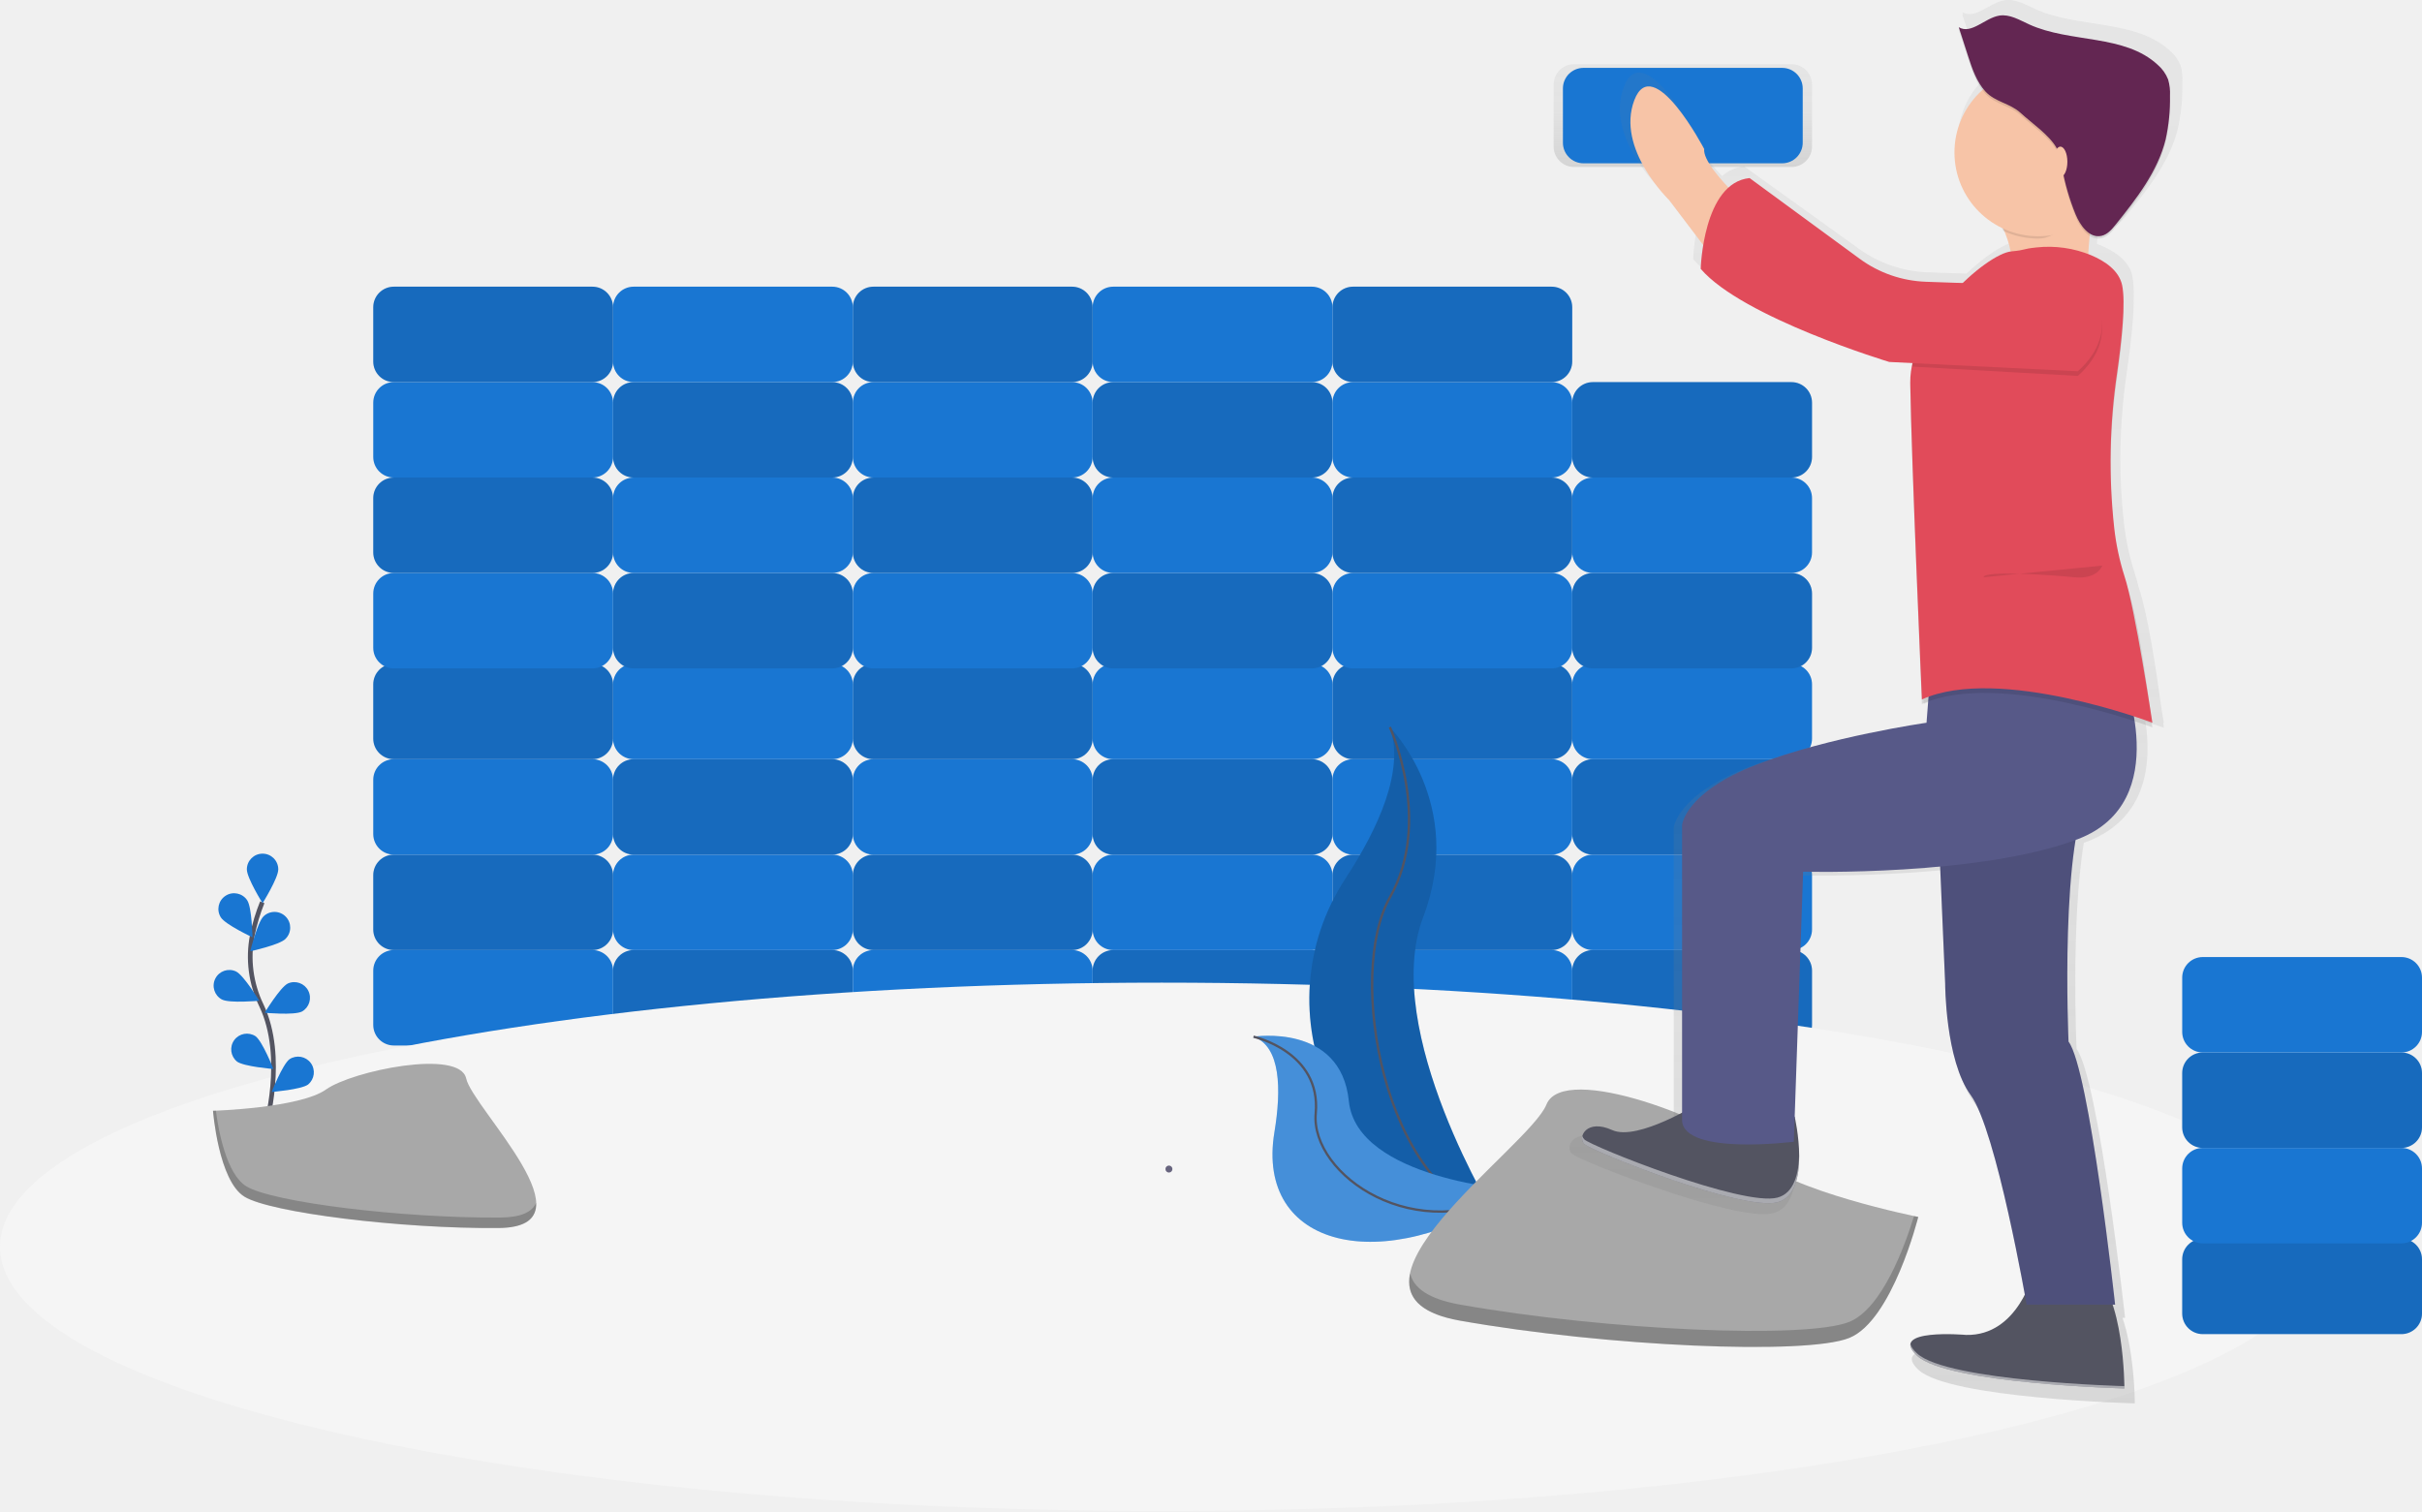
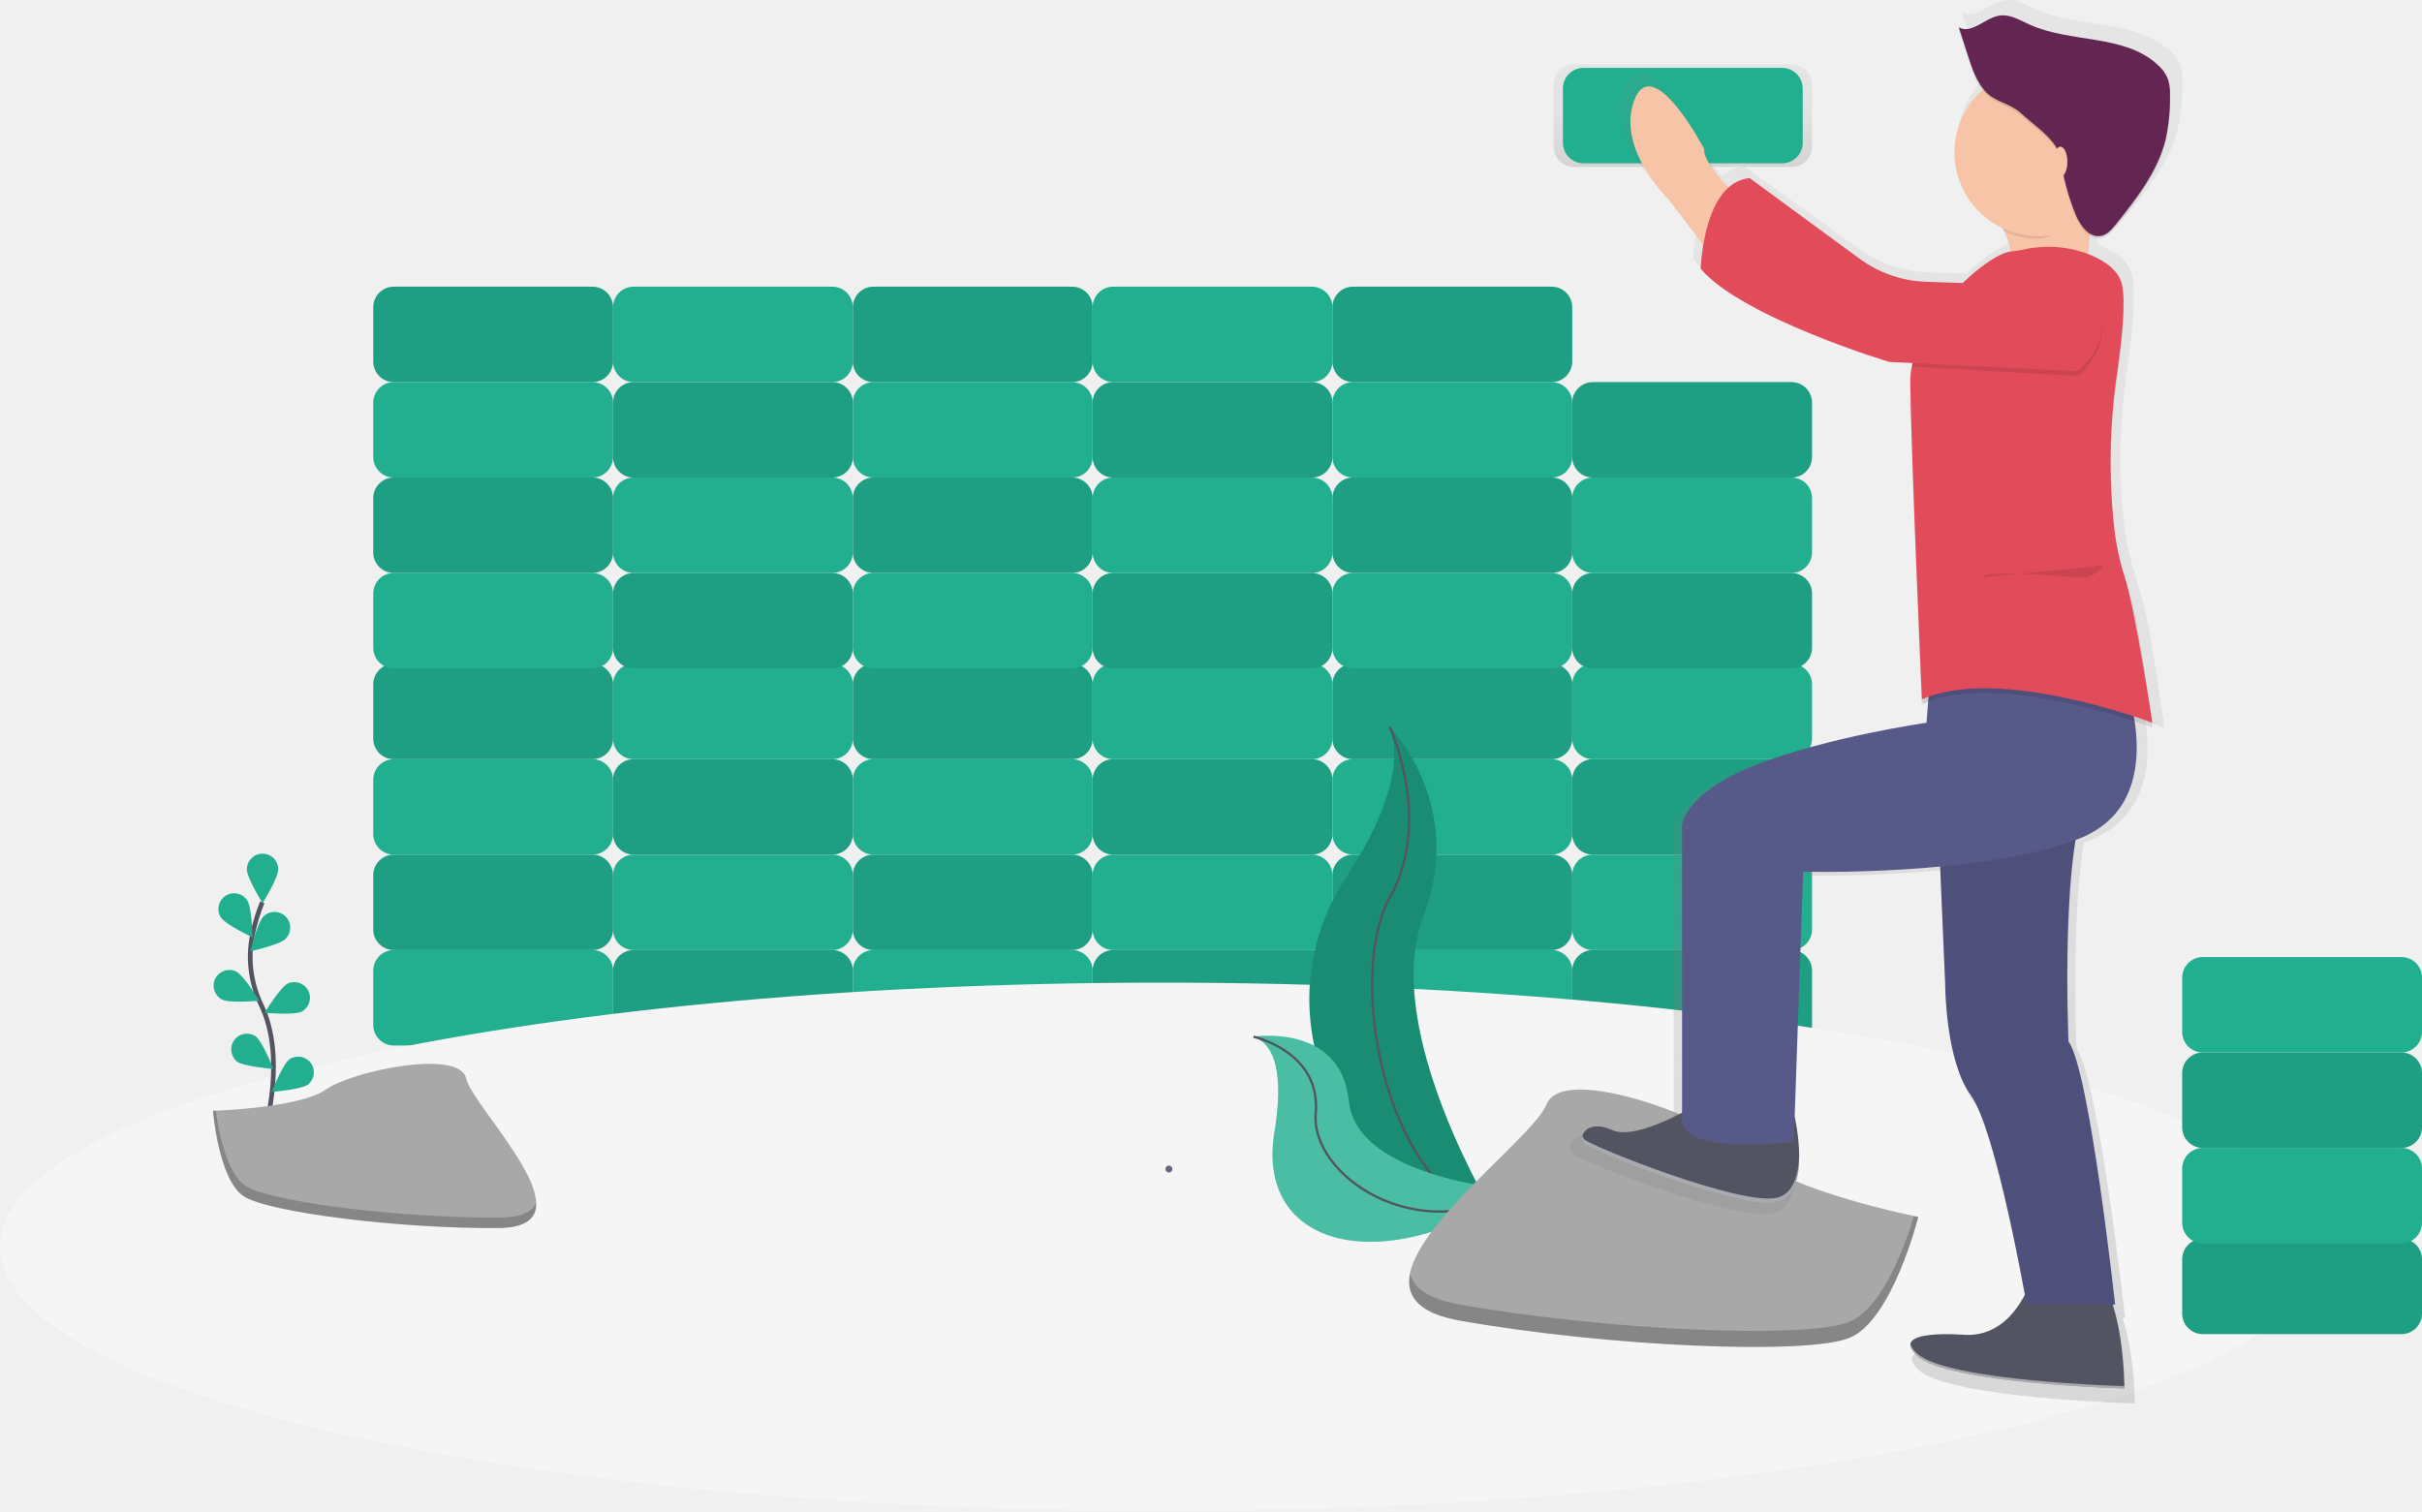
<svg xmlns="http://www.w3.org/2000/svg" xmlns:xlink="http://www.w3.org/1999/xlink" id="55370fff-d7e2-4a7c-8080-55f1e259b78c" data-name="Layer 1" width="1040.32" height="649.16" viewBox="0 0 1040.32 649.16">
  <defs>
    <linearGradient id="e2bf1f7d-47c1-4d5e-a8e7-eb090eb66cd5" x1="722.82" y1="71.75" x2="722.82" y2="27.57" gradientUnits="userSpaceOnUse">
      <stop offset="0" stop-color="gray" stop-opacity="0.25" />
      <stop offset="0.54" stop-color="gray" stop-opacity="0.12" />
      <stop offset="1" stop-color="gray" stop-opacity="0.1" />
    </linearGradient>
    <linearGradient id="a3595478-8223-4729-894e-2a36a16c8458" x1="885.66" y1="728.42" x2="885.66" y2="125.42" xlink:href="#e2bf1f7d-47c1-4d5e-a8e7-eb090eb66cd5" />
  </defs>
-   <rect x="160.32" y="408.16" width="103" height="41" rx="8.84" ry="8.84" fill="#1976d2" />
-   <rect x="263.32" y="408.16" width="103" height="41" rx="8.84" ry="8.84" fill="#1976d2" />
+   <rect x="160.32" y="408.16" width="103" height="41" rx="8.84" ry="8.84" fill="#21af90" />
+   <rect x="263.32" y="408.16" width="103" height="41" rx="8.84" ry="8.84" fill="#21af90" />
  <rect x="263.32" y="408.16" width="103" height="41" rx="8.84" ry="8.84" opacity="0.1" />
-   <rect x="366.32" y="408.16" width="103" height="41" rx="8.84" ry="8.84" fill="#1976d2" />
-   <rect x="469.32" y="408.16" width="103" height="41" rx="8.84" ry="8.84" fill="#1976d2" />
+   <rect x="366.32" y="408.16" width="103" height="41" rx="8.84" ry="8.84" fill="#21af90" />
+   <rect x="469.32" y="408.16" width="103" height="41" rx="8.84" ry="8.84" fill="#21af90" />
  <rect x="469.32" y="408.16" width="103" height="41" rx="8.84" ry="8.84" opacity="0.1" />
-   <rect x="572.32" y="408.16" width="103" height="41" rx="8.84" ry="8.84" fill="#1976d2" />
-   <rect x="675.32" y="408.16" width="103" height="41" rx="8.84" ry="8.84" fill="#1976d2" />
+   <rect x="572.32" y="408.16" width="103" height="41" rx="8.84" ry="8.84" fill="#21af90" />
+   <rect x="675.32" y="408.16" width="103" height="41" rx="8.84" ry="8.84" fill="#21af90" />
  <rect x="675.32" y="408.16" width="103" height="41" rx="8.84" ry="8.84" opacity="0.1" />
-   <rect x="755.16" y="492.58" width="103" height="41" rx="8.84" ry="8.84" transform="translate(1533.48 900.74) rotate(-180)" fill="#1976d2" />
-   <rect x="652.16" y="492.58" width="103" height="41" rx="8.84" ry="8.84" transform="translate(1327.48 900.74) rotate(-180)" fill="#1976d2" />
+   <rect x="755.16" y="492.58" width="103" height="41" rx="8.84" ry="8.84" transform="translate(1533.48 900.74) rotate(-180)" fill="#21af90" />
+   <rect x="652.16" y="492.58" width="103" height="41" rx="8.84" ry="8.84" transform="translate(1327.48 900.74) rotate(-180)" fill="#21af90" />
  <rect x="652.16" y="492.58" width="103" height="41" rx="8.84" ry="8.84" transform="translate(1327.48 900.74) rotate(-180)" opacity="0.1" />
-   <rect x="549.16" y="492.58" width="103" height="41" rx="8.84" ry="8.84" transform="translate(1121.48 900.74) rotate(-180)" fill="#1976d2" />
-   <rect x="446.16" y="492.58" width="103" height="41" rx="8.84" ry="8.84" transform="translate(915.48 900.74) rotate(-180)" fill="#1976d2" />
+   <rect x="549.16" y="492.58" width="103" height="41" rx="8.84" ry="8.84" transform="translate(1121.48 900.74) rotate(-180)" fill="#21af90" />
+   <rect x="446.16" y="492.58" width="103" height="41" rx="8.84" ry="8.84" transform="translate(915.48 900.74) rotate(-180)" fill="#21af90" />
  <rect x="446.16" y="492.58" width="103" height="41" rx="8.84" ry="8.84" transform="translate(915.48 900.74) rotate(-180)" opacity="0.1" />
-   <rect x="343.16" y="492.58" width="103" height="41" rx="8.84" ry="8.84" transform="translate(709.48 900.74) rotate(-180)" fill="#1976d2" />
-   <rect x="240.16" y="492.58" width="103" height="41" rx="8.84" ry="8.84" transform="translate(503.48 900.74) rotate(-180)" fill="#1976d2" />
+   <rect x="343.16" y="492.58" width="103" height="41" rx="8.84" ry="8.84" transform="translate(709.48 900.74) rotate(-180)" fill="#21af90" />
+   <rect x="240.16" y="492.58" width="103" height="41" rx="8.84" ry="8.84" transform="translate(503.48 900.74) rotate(-180)" fill="#21af90" />
  <rect x="240.16" y="492.58" width="103" height="41" rx="8.84" ry="8.84" transform="translate(503.48 900.74) rotate(-180)" opacity="0.1" />
-   <rect x="160.32" y="326.16" width="103" height="41" rx="8.84" ry="8.84" fill="#1976d2" />
-   <rect x="263.32" y="326.16" width="103" height="41" rx="8.84" ry="8.84" fill="#1976d2" />
+   <rect x="160.32" y="326.16" width="103" height="41" rx="8.84" ry="8.84" fill="#21af90" />
+   <rect x="263.32" y="326.16" width="103" height="41" rx="8.84" ry="8.84" fill="#21af90" />
  <rect x="263.32" y="326.16" width="103" height="41" rx="8.84" ry="8.84" opacity="0.1" />
-   <rect x="366.32" y="326.16" width="103" height="41" rx="8.84" ry="8.84" fill="#1976d2" />
-   <rect x="469.32" y="326.16" width="103" height="41" rx="8.84" ry="8.84" fill="#1976d2" />
+   <rect x="366.32" y="326.16" width="103" height="41" rx="8.84" ry="8.84" fill="#21af90" />
+   <rect x="469.32" y="326.16" width="103" height="41" rx="8.84" ry="8.84" fill="#21af90" />
  <rect x="469.32" y="326.16" width="103" height="41" rx="8.84" ry="8.84" opacity="0.1" />
-   <rect x="572.32" y="326.16" width="103" height="41" rx="8.84" ry="8.84" fill="#1976d2" />
-   <rect x="675.32" y="326.16" width="103" height="41" rx="8.84" ry="8.84" fill="#1976d2" />
+   <rect x="572.32" y="326.16" width="103" height="41" rx="8.84" ry="8.84" fill="#21af90" />
+   <rect x="675.32" y="326.16" width="103" height="41" rx="8.84" ry="8.84" fill="#21af90" />
  <rect x="675.32" y="326.16" width="103" height="41" rx="8.84" ry="8.84" opacity="0.1" />
-   <rect x="755.16" y="410.58" width="103" height="41" rx="8.84" ry="8.84" transform="translate(1533.48 736.74) rotate(-180)" fill="#1976d2" />
-   <rect x="652.16" y="410.58" width="103" height="41" rx="8.84" ry="8.84" transform="translate(1327.48 736.74) rotate(-180)" fill="#1976d2" />
+   <rect x="755.16" y="410.58" width="103" height="41" rx="8.84" ry="8.84" transform="translate(1533.48 736.74) rotate(-180)" fill="#21af90" />
+   <rect x="652.16" y="410.58" width="103" height="41" rx="8.84" ry="8.84" transform="translate(1327.48 736.74) rotate(-180)" fill="#21af90" />
  <rect x="652.16" y="410.58" width="103" height="41" rx="8.84" ry="8.84" transform="translate(1327.48 736.74) rotate(-180)" opacity="0.1" />
-   <rect x="549.16" y="410.58" width="103" height="41" rx="8.84" ry="8.84" transform="translate(1121.48 736.74) rotate(-180)" fill="#1976d2" />
-   <rect x="446.16" y="410.58" width="103" height="41" rx="8.84" ry="8.84" transform="translate(915.48 736.74) rotate(-180)" fill="#1976d2" />
+   <rect x="549.16" y="410.58" width="103" height="41" rx="8.84" ry="8.84" transform="translate(1121.48 736.74) rotate(-180)" fill="#21af90" />
+   <rect x="446.16" y="410.58" width="103" height="41" rx="8.84" ry="8.84" transform="translate(915.48 736.74) rotate(-180)" fill="#21af90" />
  <rect x="446.16" y="410.58" width="103" height="41" rx="8.84" ry="8.84" transform="translate(915.48 736.74) rotate(-180)" opacity="0.1" />
-   <rect x="343.16" y="410.58" width="103" height="41" rx="8.84" ry="8.84" transform="translate(709.48 736.74) rotate(-180)" fill="#1976d2" />
-   <rect x="240.16" y="410.58" width="103" height="41" rx="8.84" ry="8.84" transform="translate(503.48 736.74) rotate(-180)" fill="#1976d2" />
+   <rect x="343.16" y="410.58" width="103" height="41" rx="8.84" ry="8.84" transform="translate(709.48 736.74) rotate(-180)" fill="#21af90" />
+   <rect x="240.16" y="410.58" width="103" height="41" rx="8.84" ry="8.84" transform="translate(503.48 736.74) rotate(-180)" fill="#21af90" />
  <rect x="240.16" y="410.58" width="103" height="41" rx="8.84" ry="8.84" transform="translate(503.48 736.74) rotate(-180)" opacity="0.1" />
-   <rect x="160.32" y="246.16" width="103" height="41" rx="8.84" ry="8.84" fill="#1976d2" />
-   <rect x="263.32" y="246.16" width="103" height="41" rx="8.84" ry="8.84" fill="#1976d2" />
+   <rect x="160.32" y="246.16" width="103" height="41" rx="8.84" ry="8.84" fill="#21af90" />
+   <rect x="263.32" y="246.16" width="103" height="41" rx="8.84" ry="8.84" fill="#21af90" />
  <rect x="263.32" y="246.16" width="103" height="41" rx="8.84" ry="8.84" opacity="0.1" />
-   <rect x="366.32" y="246.16" width="103" height="41" rx="8.84" ry="8.84" fill="#1976d2" />
-   <rect x="469.32" y="246.16" width="103" height="41" rx="8.84" ry="8.84" fill="#1976d2" />
+   <rect x="366.32" y="246.16" width="103" height="41" rx="8.84" ry="8.84" fill="#21af90" />
+   <rect x="469.32" y="246.16" width="103" height="41" rx="8.84" ry="8.84" fill="#21af90" />
  <rect x="469.32" y="246.16" width="103" height="41" rx="8.84" ry="8.84" opacity="0.1" />
-   <rect x="572.32" y="246.16" width="103" height="41" rx="8.84" ry="8.84" fill="#1976d2" />
-   <rect x="675.32" y="246.16" width="103" height="41" rx="8.84" ry="8.84" fill="#1976d2" />
+   <rect x="572.32" y="246.16" width="103" height="41" rx="8.84" ry="8.84" fill="#21af90" />
+   <rect x="675.32" y="246.16" width="103" height="41" rx="8.84" ry="8.84" fill="#21af90" />
  <rect x="675.32" y="246.16" width="103" height="41" rx="8.84" ry="8.84" opacity="0.1" />
-   <rect x="755.16" y="330.58" width="103" height="41" rx="8.84" ry="8.84" transform="translate(1533.48 576.74) rotate(-180)" fill="#1976d2" />
-   <rect x="652.16" y="330.58" width="103" height="41" rx="8.84" ry="8.84" transform="translate(1327.48 576.74) rotate(-180)" fill="#1976d2" />
+   <rect x="755.16" y="330.58" width="103" height="41" rx="8.84" ry="8.84" transform="translate(1533.48 576.74) rotate(-180)" fill="#21af90" />
+   <rect x="652.16" y="330.58" width="103" height="41" rx="8.84" ry="8.84" transform="translate(1327.48 576.74) rotate(-180)" fill="#21af90" />
  <rect x="652.16" y="330.58" width="103" height="41" rx="8.84" ry="8.84" transform="translate(1327.48 576.74) rotate(-180)" opacity="0.1" />
-   <rect x="549.16" y="330.58" width="103" height="41" rx="8.84" ry="8.84" transform="translate(1121.48 576.74) rotate(-180)" fill="#1976d2" />
-   <rect x="446.16" y="330.58" width="103" height="41" rx="8.84" ry="8.84" transform="translate(915.48 576.74) rotate(-180)" fill="#1976d2" />
+   <rect x="549.16" y="330.58" width="103" height="41" rx="8.84" ry="8.84" transform="translate(1121.48 576.74) rotate(-180)" fill="#21af90" />
+   <rect x="446.16" y="330.58" width="103" height="41" rx="8.84" ry="8.84" transform="translate(915.48 576.74) rotate(-180)" fill="#21af90" />
  <rect x="446.16" y="330.58" width="103" height="41" rx="8.84" ry="8.84" transform="translate(915.48 576.74) rotate(-180)" opacity="0.1" />
-   <rect x="343.16" y="330.58" width="103" height="41" rx="8.84" ry="8.84" transform="translate(709.48 576.74) rotate(-180)" fill="#1976d2" />
-   <rect x="240.16" y="330.58" width="103" height="41" rx="8.84" ry="8.84" transform="translate(503.48 576.74) rotate(-180)" fill="#1976d2" />
+   <rect x="343.16" y="330.58" width="103" height="41" rx="8.84" ry="8.84" transform="translate(709.48 576.74) rotate(-180)" fill="#21af90" />
+   <rect x="240.16" y="330.58" width="103" height="41" rx="8.84" ry="8.84" transform="translate(503.48 576.74) rotate(-180)" fill="#21af90" />
  <rect x="240.16" y="330.58" width="103" height="41" rx="8.84" ry="8.84" transform="translate(503.48 576.74) rotate(-180)" opacity="0.1" />
-   <rect x="160.32" y="164.16" width="103" height="41" rx="8.84" ry="8.84" fill="#1976d2" />
-   <rect x="263.32" y="164.16" width="103" height="41" rx="8.84" ry="8.84" fill="#1976d2" />
+   <rect x="160.32" y="164.16" width="103" height="41" rx="8.84" ry="8.84" fill="#21af90" />
+   <rect x="263.32" y="164.16" width="103" height="41" rx="8.84" ry="8.84" fill="#21af90" />
  <rect x="263.32" y="164.16" width="103" height="41" rx="8.84" ry="8.84" opacity="0.1" />
-   <rect x="366.32" y="164.16" width="103" height="41" rx="8.84" ry="8.84" fill="#1976d2" />
-   <rect x="469.32" y="164.16" width="103" height="41" rx="8.84" ry="8.84" fill="#1976d2" />
+   <rect x="366.32" y="164.16" width="103" height="41" rx="8.84" ry="8.84" fill="#21af90" />
+   <rect x="469.32" y="164.16" width="103" height="41" rx="8.84" ry="8.84" fill="#21af90" />
  <rect x="469.32" y="164.16" width="103" height="41" rx="8.84" ry="8.84" opacity="0.1" />
-   <rect x="572.32" y="164.16" width="103" height="41" rx="8.84" ry="8.84" fill="#1976d2" />
-   <rect x="675.32" y="164.16" width="103" height="41" rx="8.84" ry="8.84" fill="#1976d2" />
+   <rect x="572.32" y="164.16" width="103" height="41" rx="8.84" ry="8.84" fill="#21af90" />
+   <rect x="675.32" y="164.16" width="103" height="41" rx="8.84" ry="8.84" fill="#21af90" />
  <rect x="675.32" y="164.16" width="103" height="41" rx="8.84" ry="8.84" opacity="0.1" />
  <rect x="667.32" y="27.57" width="111" height="44.18" rx="8.84" ry="8.84" fill="url(#e2bf1f7d-47c1-4d5e-a8e7-eb090eb66cd5)" />
-   <rect x="751.16" y="154.58" width="103" height="41" rx="8.84" ry="8.84" transform="translate(1525.48 224.74) rotate(-180)" fill="#1976d2" />
-   <rect x="652.16" y="248.58" width="103" height="41" rx="8.84" ry="8.84" transform="translate(1327.48 412.74) rotate(-180)" fill="#1976d2" />
+   <rect x="751.16" y="154.58" width="103" height="41" rx="8.84" ry="8.84" transform="translate(1525.48 224.74) rotate(-180)" fill="#21af90" />
+   <rect x="652.16" y="248.58" width="103" height="41" rx="8.84" ry="8.84" transform="translate(1327.48 412.74) rotate(-180)" fill="#21af90" />
  <rect x="652.16" y="248.58" width="103" height="41" rx="8.84" ry="8.84" transform="translate(1327.48 412.74) rotate(-180)" opacity="0.1" />
-   <rect x="549.16" y="248.58" width="103" height="41" rx="8.84" ry="8.84" transform="translate(1121.48 412.74) rotate(-180)" fill="#1976d2" />
-   <rect x="446.16" y="248.58" width="103" height="41" rx="8.84" ry="8.84" transform="translate(915.48 412.74) rotate(-180)" fill="#1976d2" />
+   <rect x="549.16" y="248.58" width="103" height="41" rx="8.84" ry="8.84" transform="translate(1121.48 412.74) rotate(-180)" fill="#21af90" />
+   <rect x="446.16" y="248.58" width="103" height="41" rx="8.84" ry="8.84" transform="translate(915.48 412.74) rotate(-180)" fill="#21af90" />
  <rect x="446.16" y="248.58" width="103" height="41" rx="8.84" ry="8.84" transform="translate(915.48 412.74) rotate(-180)" opacity="0.1" />
-   <rect x="343.16" y="248.58" width="103" height="41" rx="8.84" ry="8.84" transform="translate(709.48 412.74) rotate(-180)" fill="#1976d2" />
-   <rect x="240.16" y="248.58" width="103" height="41" rx="8.84" ry="8.84" transform="translate(503.48 412.74) rotate(-180)" fill="#1976d2" />
+   <rect x="343.16" y="248.58" width="103" height="41" rx="8.84" ry="8.84" transform="translate(709.48 412.74) rotate(-180)" fill="#21af90" />
+   <rect x="240.16" y="248.58" width="103" height="41" rx="8.84" ry="8.84" transform="translate(503.48 412.74) rotate(-180)" fill="#21af90" />
  <rect x="240.16" y="248.58" width="103" height="41" rx="8.84" ry="8.84" transform="translate(503.48 412.74) rotate(-180)" opacity="0.1" />
  <ellipse cx="499" cy="535.66" rx="499" ry="113.5" fill="#f5f5f5" />
  <path d="M193.79,610.14s9-30.41-1.68-52.8a48,48,0,0,1-3.89-30.14,80.79,80.79,0,0,1,4.27-14.15" transform="translate(-79.84 -125.42)" fill="none" stroke="#535461" stroke-miterlimit="10" stroke-width="2" />
-   <path d="M185.87,498.91c0,3.73,6.75,14.54,6.75,14.54s6.75-10.81,6.75-14.54a6.75,6.75,0,0,0-13.5,0Z" transform="translate(-79.84 -125.42)" fill="#1976d2" />
-   <path d="M174.71,519.56c2,3.13,13.57,8.53,13.57,8.53s-.21-12.74-2.24-15.87a6.75,6.75,0,0,0-11.33,7.34Z" transform="translate(-79.84 -125.42)" fill="#1976d2" />
-   <path d="M175.2,554.84c3.33,1.68,16,.52,16,.52s-6.61-10.89-9.94-12.57a6.75,6.75,0,0,0-6.08,12.05Z" transform="translate(-79.84 -125.42)" fill="#1976d2" />
-   <path d="M181.58,581.45c3,2.22,15.7,3.22,15.7,3.22s-4.68-11.85-7.67-14.07a6.75,6.75,0,0,0-8,10.85Z" transform="translate(-79.84 -125.42)" fill="#1976d2" />
-   <path d="M202.45,528.81c-2.67,2.6-15.13,5.29-15.13,5.29s3.05-12.37,5.72-15a6.75,6.75,0,1,1,9.41,9.68Z" transform="translate(-79.84 -125.42)" fill="#1976d2" />
-   <path d="M209.52,560c-3.33,1.68-16,.52-16,.52s6.61-10.89,9.94-12.57A6.75,6.75,0,0,1,209.52,560Z" transform="translate(-79.84 -125.42)" fill="#1976d2" />
-   <path d="M212.22,591.32c-3,2.22-15.7,3.22-15.7,3.22s4.68-11.85,7.67-14.07a6.75,6.75,0,0,1,8,10.85Z" transform="translate(-79.84 -125.42)" fill="#1976d2" />
-   <path d="M676.82,437.8s32.89,32.89,14.32,81.69,31.83,130,31.83,130-.54-.08-1.54-.26C653.88,637.26,620.32,560,657.88,502.62,671.84,481.28,683.31,456.26,676.82,437.8Z" transform="translate(-79.84 -125.42)" fill="#1976d2" />
+   <path d="M185.87,498.91c0,3.73,6.75,14.54,6.75,14.54s6.75-10.81,6.75-14.54a6.75,6.75,0,0,0-13.5,0Z" transform="translate(-79.84 -125.42)" fill="#21af90" />
+   <path d="M174.71,519.56c2,3.13,13.57,8.53,13.57,8.53s-.21-12.74-2.24-15.87a6.75,6.75,0,0,0-11.33,7.34Z" transform="translate(-79.84 -125.42)" fill="#21af90" />
+   <path d="M175.2,554.84c3.33,1.68,16,.52,16,.52s-6.61-10.89-9.94-12.57a6.75,6.75,0,0,0-6.08,12.05Z" transform="translate(-79.84 -125.42)" fill="#21af90" />
+   <path d="M181.58,581.45c3,2.22,15.7,3.22,15.7,3.22s-4.68-11.85-7.67-14.07a6.75,6.75,0,0,0-8,10.85Z" transform="translate(-79.84 -125.42)" fill="#21af90" />
+   <path d="M202.45,528.81c-2.67,2.6-15.13,5.29-15.13,5.29s3.05-12.37,5.72-15a6.75,6.75,0,1,1,9.41,9.68Z" transform="translate(-79.84 -125.42)" fill="#21af90" />
+   <path d="M209.52,560c-3.33,1.68-16,.52-16,.52s6.61-10.89,9.94-12.57A6.75,6.75,0,0,1,209.52,560Z" transform="translate(-79.84 -125.42)" fill="#21af90" />
+   <path d="M212.22,591.32c-3,2.22-15.7,3.22-15.7,3.22s4.68-11.85,7.67-14.07a6.75,6.75,0,0,1,8,10.85Z" transform="translate(-79.84 -125.42)" fill="#21af90" />
+   <path d="M676.82,437.8s32.89,32.89,14.32,81.69,31.83,130,31.83,130-.54-.08-1.54-.26C653.88,637.26,620.32,560,657.88,502.62,671.84,481.28,683.31,456.26,676.82,437.8Z" transform="translate(-79.84 -125.42)" fill="#21af90" />
  <path d="M676.82,437.8s32.89,32.89,14.32,81.69,31.83,130,31.83,130-.54-.08-1.54-.26C653.88,637.26,620.32,560,657.88,502.62,671.84,481.28,683.31,456.26,676.82,437.8Z" transform="translate(-79.84 -125.42)" opacity="0.2" />
  <path d="M676.82,437.8s18.57,40.31,0,73.2S673.64,636.18,723,649.44" transform="translate(-79.84 -125.42)" fill="none" stroke="#535461" stroke-miterlimit="10" />
-   <path d="M618.25,570.81s37.53-6,40.95,27.66,72.16,38.29,72.16,38.29l-1.29.86c-56.76,37.26-111,23.73-102.84-25.74C630.27,593.49,630,575,618.25,570.81Z" transform="translate(-79.84 -125.42)" fill="#1976d2" />
+   <path d="M618.25,570.81s37.53-6,40.95,27.66,72.16,38.29,72.16,38.29l-1.29.86c-56.76,37.26-111,23.73-102.84-25.74C630.27,593.49,630,575,618.25,570.81Z" transform="translate(-79.84 -125.42)" fill="#21af90" />
  <path d="M618.25,570.81s37.53-6,40.95,27.66,72.16,38.29,72.16,38.29l-1.29.86c-56.76,37.26-111,23.73-102.84-25.74C630.27,593.49,630,575,618.25,570.81Z" transform="translate(-79.84 -125.42)" fill="#f5f5f5" opacity="0.2" />
  <path d="M618.25,570.81s29.13,6.39,26.74,32.88,43.26,58.24,86.37,33.07" transform="translate(-79.84 -125.42)" fill="none" stroke="#535461" stroke-miterlimit="10" />
  <path d="M903.77,648.23s-55.7-11.14-70.56-26-81.7-40.85-89.13-22.28S643.82,681.66,707,692.8s148.54,14.85,167.11,7.43S903.77,648.23,903.77,648.23Z" transform="translate(-79.84 -125.42)" fill="#a8a8a8" />
  <path d="M707,685.9c63.13,11.14,148.54,14.85,167.11,7.43,14.14-5.66,24-32.83,27.85-45.48l1.86.39s-11.14,44.56-29.71,52-104,3.71-167.11-7.43c-18.22-3.22-23.43-10.77-21.47-20.33C687,678.71,693.39,683.5,707,685.9Z" transform="translate(-79.84 -125.42)" opacity="0.2" />
  <path d="M1016.47,153.59a16.36,16.36,0,0,0-4.61-6.39c-14.95-13.62-39.12-9.49-57.68-17.82-4.28-1.92-8.66-4.58-13.3-3.85-6.48,1-12.51,8.4-18.16,5.12l.4,1.23-.4-.21,4.16,12.66c1.6,4.86,3.28,9.86,6.38,13.91a36.42,36.42,0,0,0,8.81,60.58c.2.42.39.85.58,1.28l.53.22a42.52,42.52,0,0,1,2.74,8.82c-4.81.67-13.2,6-21.44,13.84L908,242.43a53.94,53.94,0,0,1-29.64-10.08L829,196.9a16.51,16.51,0,0,0-9.45,4.18c-6.12-6.38-11.32-13-10.88-17,0,0-22.94-42.93-31.28-21.47s15.64,44,15.64,44l15.21,19.71a82.91,82.91,0,0,0-1.14,10.45c18.77,21.47,84.45,40.89,84.45,40.89l10.24.5.06.5a34.87,34.87,0,0,0-.92,8.2c0,.4,0,.81,0,1.23s0,.55,0,.82c.52,34.24,5.21,139,5.21,139,.91-.41,1.86-.78,2.82-1.13l-.73,9.31s-43.79,6.13-76.11,18.4-33.36,26.58-33.36,26.58V607.33c-9.23,4.74-23.8,11-31.28,7.63-8.12-3.62-12.57-.58-13.38,2.59h0a4,4,0,0,0,0,1.91v0a3.42,3.42,0,0,0,.31.81l0,.06a3.25,3.25,0,0,0,.55.72c3.13,3.07,70.9,29.64,86.54,25.55a10.81,10.81,0,0,0,1.42-.48c.15-.06.28-.14.43-.21s.58-.27.85-.43.31-.21.46-.31.47-.31.69-.48.29-.26.43-.39.41-.35.59-.55.26-.3.39-.45.36-.4.52-.62.22-.33.34-.49.32-.46.46-.7.19-.34.28-.52.28-.51.41-.78.16-.35.23-.53.25-.57.36-.86.12-.35.19-.53.22-.63.31-1c0-.17.09-.34.14-.51.09-.35.19-.69.27-1,0-.16.07-.32.1-.48.08-.38.16-.76.22-1.14,0-.14,0-.29.07-.43.07-.41.13-.83.18-1.24l0-.36c.05-.45.1-.9.14-1.35l0-.28q.06-.73.09-1.46v-.2q0-.78,0-1.56v-.1a85.59,85.59,0,0,0-2-18.13h0L853,501.5a586.59,586.59,0,0,0,61.36-2.26l2.24,51.32s0,33.73,11.47,49.06c9.82,13.12,21.16,71.15,24.22,87.62-4.21,8-12.27,18-26.31,17.66,0,0-26.41-2.28-24.92,5h0a3.74,3.74,0,0,0,.17.56l0,0a5.16,5.16,0,0,0,.29.61l0,0c.11.19.23.38.37.58l.08.12c.15.21.32.43.51.66l0,.05c.18.21.37.42.58.63l.18.18c.24.24.48.48.76.73,13.55,12.27,92.79,14.31,92.79,14.31v-.28c0-.08,0-.18,0-.29v0c0-3.55-.52-22.17-5.26-36.19h1.1s-11.47-103.24-20.85-115.5c0,0-2.49-54.44,3.13-88.55l1-.38c26.28-9.82,28.15-34,25.44-51.76,5,1.6,7.92,2.69,7.92,2.69s-.09-.77-.26-2.14l.26.1s-.5-3.25-1.33-8.31c-1.88-13.93-5.52-38.27-9.4-49.76-.63-2.53-1.23-4.69-1.78-6.32a108.06,108.06,0,0,1-4.59-21.23,251.65,251.65,0,0,1-1.61-28.16,270.27,270.27,0,0,1,2.88-37.56c1.59-10.86,3-23.22,2.9-31.85a42.47,42.47,0,0,0-.63-9c-1.39-6.37-7.54-10.51-13.93-13.15-.41-.17-.83-.31-1.25-.47.16-2.41.36-5.15.62-8a6.87,6.87,0,0,0,5.31,1.08c2.75-.6,4.72-2.89,6.47-5,9.24-11.35,18.73-23.18,22.28-37.28a80.54,80.54,0,0,0,2-19.2q0-.53,0-1.06A20.88,20.88,0,0,0,1016.47,153.59Z" transform="translate(-79.84 -125.42)" fill="url(#a3595478-8223-4729-894e-2a36a16c8458)" />
  <path d="M932.34,208.92s14,21,11,31,33,4,33,4,1-39,8-48S932.34,208.92,932.34,208.92Z" transform="translate(-79.84 -125.42)" fill="#f7c4a7" />
  <path d="M839.84,222.42s-29-24-28-33c0,0-22-42-30-21s15,43,15,43l28,37Z" transform="translate(-79.84 -125.42)" fill="#f7c4a7" />
  <path d="M810.34,598.92s-27,17-38,12-15,3-12,6,68,29,83,25,7.37-36.76,7.37-36.76Z" transform="translate(-79.84 -125.42)" fill="#535461" />
  <path d="M953.34,671.92s-6.5,27.5-29,27c0,0-34-3-21,9s89,14,89,14,0-41-14-50S953.34,671.92,953.34,671.92Z" transform="translate(-79.84 -125.42)" fill="#535461" />
  <path d="M912.34,477.92l3,70s0,33,11,48,24,90,24,90h38s-11-101-20-113c0,0-4-89,10-109Z" transform="translate(-79.84 -125.42)" fill="#575988" />
  <path d="M912.34,477.92l3,70s0,33,11,48,24,90,24,90h38s-11-101-20-113c0,0-4-89,10-109Z" transform="translate(-79.84 -125.42)" opacity="0.1" />
  <path d="M991.34,414.92s23,55-19,71-118,14-118,14l-4,116s-47,6-48-9v-127s1-14,32-26,73-18,73-18l2-26Z" transform="translate(-79.84 -125.42)" fill="#575988" />
  <path d="M954.49,233.73a47.85,47.85,0,0,1,23.5,3.32c6.13,2.58,12,6.63,13.36,12.86,1.58,7.38-.17,23.93-2.18,37.94a261.28,261.28,0,0,0-1.22,66.29c1,9.19,2.45,17.2,4.4,20.77,6,11,12,63,12,63s-66-25-99-10c0,0-4.5-102.5-5-136-.39-25.94,32.5-55.5,43.5-56.5C950.29,234.83,948.08,234.4,954.49,233.73Z" transform="translate(-79.84 -125.42)" opacity="0.1" />
  <path d="M954.49,231.73a47.85,47.85,0,0,1,23.5,3.32c6.13,2.58,12,6.63,13.36,12.86,1.58,7.38-.17,23.93-2.18,37.94a261.28,261.28,0,0,0-1.22,66.29,107.53,107.53,0,0,0,4.4,20.77c4.5,13.5,12,63,12,63s-66-25-99-10c0,0-4.5-102.5-5-136-.39-25.94,32.5-55.5,43.5-56.5C950.29,232.83,948.08,232.4,954.49,231.73Z" transform="translate(-79.84 -125.42)" fill="#e14b5a" />
  <path d="M972.34,286.92l-71-4s-4.52-34.81,5.73-34.45l70.27,2.45S992.34,268.92,972.34,286.92Z" transform="translate(-79.84 -125.42)" opacity="0.1" />
  <path d="M972.34,284.92l-81-4s-63-19-81-40c0,0,1-37,21-39l47.31,34.69a51.08,51.08,0,0,0,28.42,9.86l70.27,2.45S992.34,266.92,972.34,284.92Z" transform="translate(-79.84 -125.42)" fill="#e14b5a" />
  <path d="M975.84,213.42c1.19-9.48,5.49-12.63,8.5-16.5,7-9-52,13-52,13a106.08,106.08,0,0,1,8,14.71,35.85,35.85,0,0,0,15,3.29C964,227.92,969.62,218.55,975.84,213.42Z" transform="translate(-79.84 -125.42)" opacity="0.1" />
  <circle cx="875.5" cy="65.5" r="36" fill="#f7c4a7" />
  <path d="M932.61,165.69c-3.83-4.19-5.68-9.77-7.42-15.18l-4-12.39c5.42,3.2,11.2-4,17.42-5,4.45-.71,8.66,1.89,12.76,3.76,17.8,8.14,41,4.1,55.32,17.43a16,16,0,0,1,4.42,6.25,20.91,20.91,0,0,1,.8,7,80.32,80.32,0,0,1-1.87,18.78c-3.4,13.79-12.5,25.37-21.37,36.47-1.68,2.11-3.57,4.35-6.21,4.94-5.15,1.15-9.13-4.41-11.12-9.29a98.9,98.9,0,0,1-5.8-20.07c-.52-2.91-.93-5.91-2.38-8.48-3.1-5.49-10.74-10.69-15.38-14.95S936.87,170.34,932.61,165.69Z" transform="translate(-79.84 -125.42)" opacity="0.1" />
  <path d="M932.61,164.69c-3.83-4.19-5.68-9.77-7.42-15.18l-4-12.39c5.42,3.2,11.2-4,17.42-5,4.45-.71,8.66,1.89,12.76,3.76,17.8,8.14,41,4.1,55.32,17.43a16,16,0,0,1,4.42,6.25,20.91,20.91,0,0,1,.8,7,80.32,80.32,0,0,1-1.87,18.78c-3.4,13.79-12.5,25.37-21.37,36.47-1.68,2.11-3.57,4.35-6.21,4.94-5.15,1.15-9.13-4.41-11.12-9.29a98.9,98.9,0,0,1-5.8-20.07c-.52-2.91-.93-5.91-2.38-8.48-3.1-5.49-10.74-10.69-15.38-14.95S936.87,169.34,932.61,164.69Z" transform="translate(-79.84 -125.42)" fill="#632652" />
  <ellipse cx="885" cy="69.5" rx="3" ry="6.5" fill="#f7c4a7" />
  <path d="M982.84,368.42s-2,6-12,5-39-3-39,0" transform="translate(-79.84 -125.42)" opacity="0.1" />
  <path d="M903.34,706.92c-1.8-1.66-2.7-3-2.91-4.17-.26,1.3.54,3,2.91,5.17,13,12,89,14,89,14s0-.35,0-1C991.85,720.91,916.3,718.88,903.34,706.92Z" transform="translate(-79.84 -125.42)" fill="#fff" opacity="0.5" />
  <path d="M843.34,639.92c-15,4-80-22-83-25a3.25,3.25,0,0,1-.83-1.46,3.6,3.6,0,0,0,.83,3.46c3,3,68,29,83,25,7.72-2.06,9.44-11.73,9.3-20.64C852.49,629.58,850.48,638,843.34,639.92Z" transform="translate(-79.84 -125.42)" fill="#fff" opacity="0.5" />
  <path d="M581.93,629.16a1.5,1.5,0,0,0,0-3,1.5,1.5,0,0,0,0,3Z" transform="translate(-79.84 -125.42)" fill="#67647e" />
  <path d="M171.33,602.63s37.32-1.15,48.56-9.16,57.4-17.57,60.19-4.73S336.17,652.62,294,653s-97.89-6.56-109.12-13.4S171.33,602.63,171.33,602.63Z" transform="translate(-79.84 -125.42)" fill="#a8a8a8" />
  <path d="M294.79,648.49c-42.13.34-97.89-6.56-109.12-13.4-8.55-5.21-12-23.89-13.09-32.51l-1.25,0s2.36,30.1,13.59,36.93S251.91,653.3,294,653c12.16-.1,16.36-4.42,16.13-10.83C308.48,646,303.84,648.42,294.79,648.49Z" transform="translate(-79.84 -125.42)" opacity="0.2" />
-   <rect x="1017.16" y="657.58" width="103" height="41" rx="8.84" ry="8.84" transform="translate(2057.48 1230.74) rotate(-180)" fill="#1976d2" />
+   <rect x="1017.16" y="657.58" width="103" height="41" rx="8.84" ry="8.84" transform="translate(2057.48 1230.74) rotate(-180)" fill="#21af90" />
  <rect x="1017.16" y="657.58" width="103" height="41" rx="8.84" ry="8.84" transform="translate(2057.48 1230.74) rotate(-180)" opacity="0.1" />
-   <rect x="937.32" y="493.16" width="103" height="41" rx="8.84" ry="8.84" fill="#1976d2" />
-   <rect x="1017.16" y="577.58" width="103" height="41" rx="8.84" ry="8.84" transform="translate(2057.48 1070.74) rotate(-180)" fill="#1976d2" />
+   <rect x="937.32" y="493.16" width="103" height="41" rx="8.84" ry="8.84" fill="#21af90" />
+   <rect x="1017.16" y="577.58" width="103" height="41" rx="8.84" ry="8.84" transform="translate(2057.48 1070.74) rotate(-180)" fill="#21af90" />
  <rect x="1017.16" y="577.58" width="103" height="41" rx="8.84" ry="8.84" transform="translate(2057.48 1070.74) rotate(-180)" opacity="0.1" />
-   <rect x="937.32" y="411.16" width="103" height="41" rx="8.84" ry="8.84" fill="#1976d2" />
+   <rect x="937.32" y="411.16" width="103" height="41" rx="8.84" ry="8.84" fill="#21af90" />
</svg>
